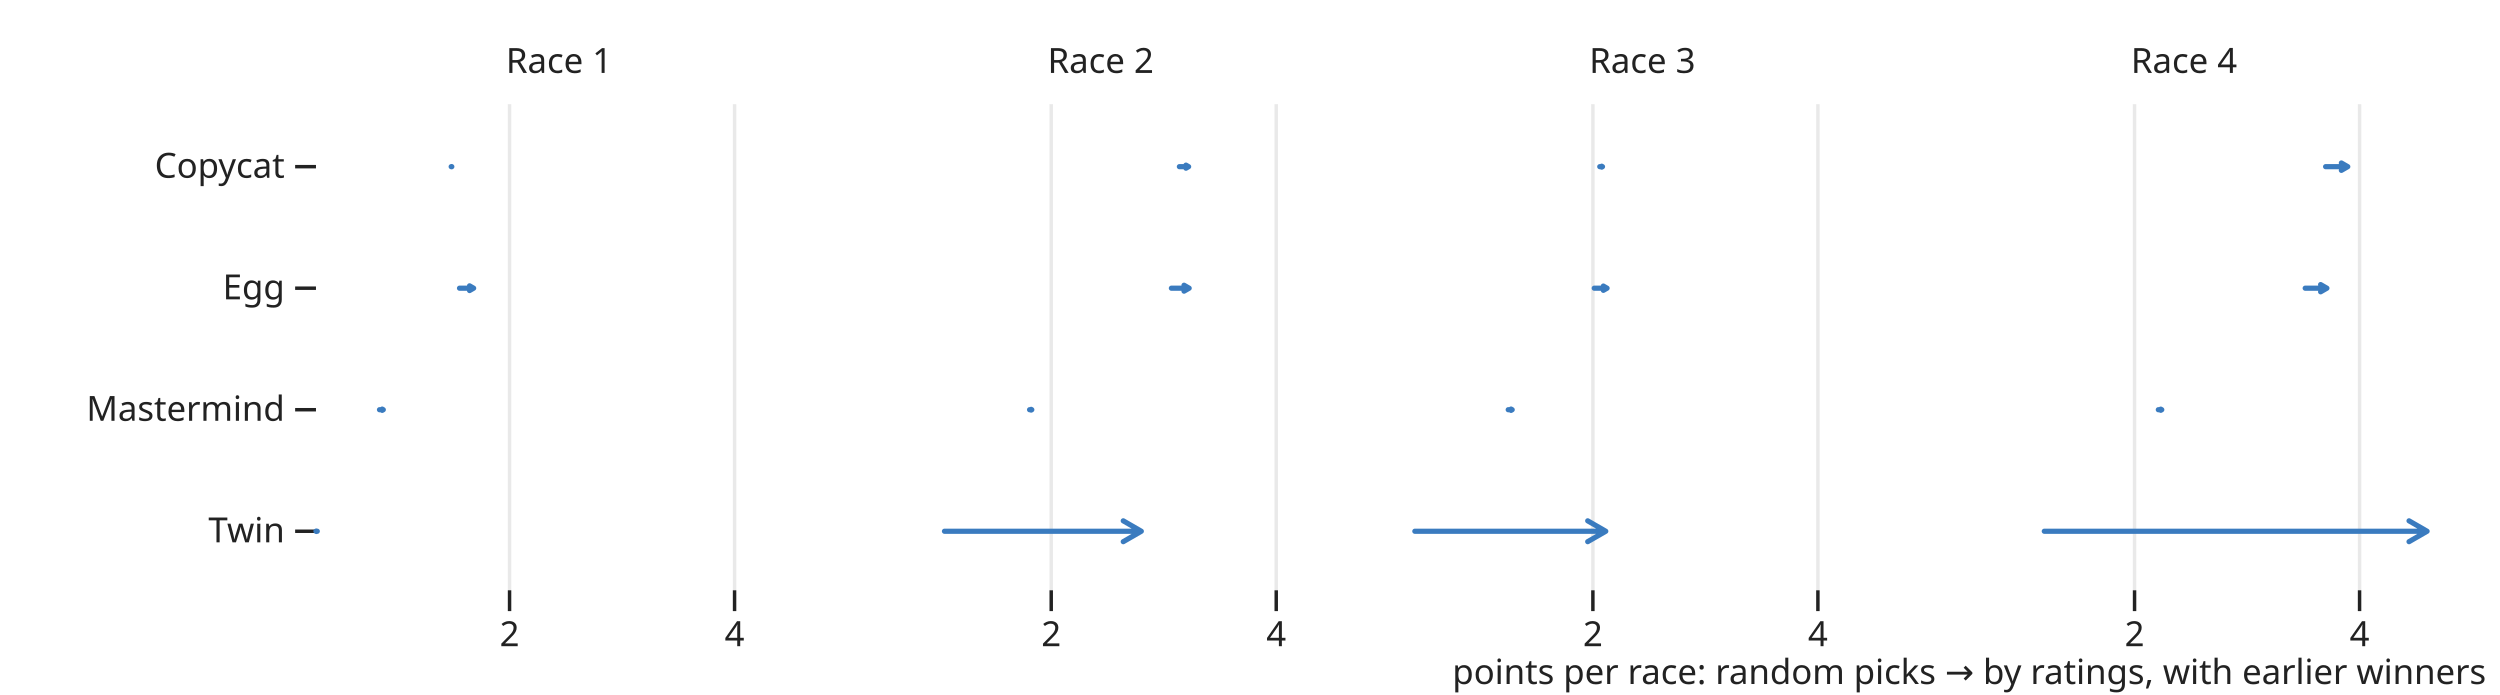
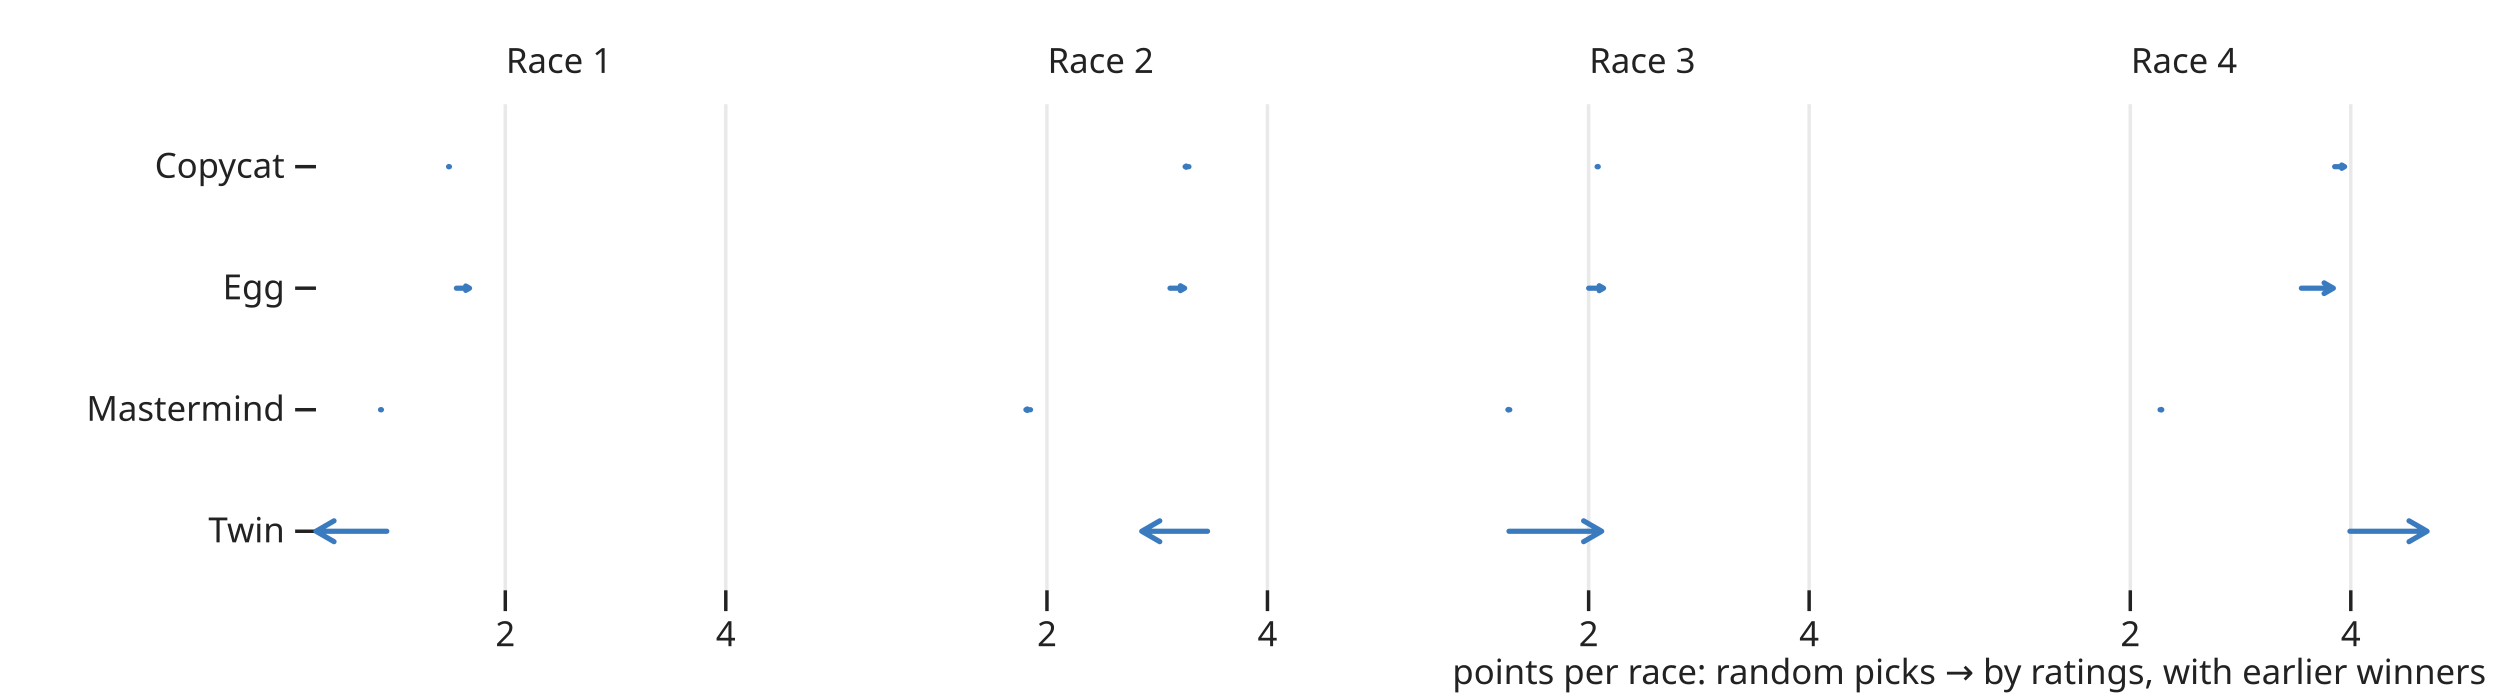
<svg xmlns="http://www.w3.org/2000/svg" class="plot-d6a7b5" fill="currentColor" font-family="system-ui, sans-serif" font-size="10" text-anchor="middle" width="720" height="200" viewBox="0 0 720 200" style="background: white; color: rgb(34, 34, 34);">
  <style>:where(.plot-d6a7b5) {
  --plot-background: white;
  display: block;
  height: auto;
  height: intrinsic;
  max-width: 100%;
}
:where(.plot-d6a7b5 text),
:where(.plot-d6a7b5 tspan) {
  white-space: pre;
}</style>
  <g aria-label="fx-axis tick label" transform="translate(0,-9)">
    <g transform="translate(1,0)">
      <text transform="translate(160,30)">Race 1</text>
    </g>
    <g transform="translate(157,0)">
      <text transform="translate(160,30)">Race 2</text>
    </g>
    <g transform="translate(313,0)">
      <text transform="translate(160,30)">Race 3</text>
    </g>
    <g transform="translate(469,0)">
      <text transform="translate(160,30)">Race 4</text>
    </g>
  </g>
  <g aria-label="y-axis tick" aria-hidden="true">
    <g fill="none" stroke="currentColor" transform="translate(1,0)">
      <path transform="translate(90,48)" d="M0,0L-6,0" />
      <path transform="translate(90,83)" d="M0,0L-6,0" />
      <path transform="translate(90,118)" d="M0,0L-6,0" />
      <path transform="translate(90,153)" d="M0,0L-6,0" />
    </g>
  </g>
  <g aria-label="y-axis tick label" transform="translate(-9,0)">
    <g text-anchor="end" transform="translate(1,0)">
      <text y="0.32em" transform="translate(90,48)">Copycat</text>
      <text y="0.32em" transform="translate(90,83)">Egg</text>
      <text y="0.32em" transform="translate(90,118)">Mastermind</text>
      <text y="0.32em" transform="translate(90,153)">Twin</text>
    </g>
  </g>
  <g aria-label="x-grid" aria-hidden="true">
    <g stroke="currentColor" stroke-opacity="0.1" transform="translate(1,0)">
-       <line x1="145.752" x2="145.752" y1="30" y2="170" />
-       <line x1="210.555" x2="210.555" y1="30" y2="170" />
+       <line x1="144.525" x2="144.525" y1="30" y2="170" />
+       <line x1="208.029" x2="208.029" y1="30" y2="170" />
    </g>
    <g stroke="currentColor" stroke-opacity="0.1" transform="translate(157,0)">
-       <line x1="145.752" x2="145.752" y1="30" y2="170" />
-       <line x1="210.555" x2="210.555" y1="30" y2="170" />
+       <line x1="144.525" x2="144.525" y1="30" y2="170" />
+       <line x1="208.029" x2="208.029" y1="30" y2="170" />
    </g>
    <g stroke="currentColor" stroke-opacity="0.1" transform="translate(313,0)">
-       <line x1="145.752" x2="145.752" y1="30" y2="170" />
-       <line x1="210.555" x2="210.555" y1="30" y2="170" />
+       <line x1="144.525" x2="144.525" y1="30" y2="170" />
+       <line x1="208.029" x2="208.029" y1="30" y2="170" />
    </g>
    <g stroke="currentColor" stroke-opacity="0.1" transform="translate(469,0)">
-       <line x1="145.752" x2="145.752" y1="30" y2="170" />
-       <line x1="210.555" x2="210.555" y1="30" y2="170" />
+       <line x1="144.525" x2="144.525" y1="30" y2="170" />
+       <line x1="208.029" x2="208.029" y1="30" y2="170" />
    </g>
  </g>
  <g aria-label="x-axis tick" aria-hidden="true">
    <g fill="none" stroke="currentColor" transform="translate(1,0)">
-       <path transform="translate(145.7516,170)" d="M0,0L0,6" />
-       <path transform="translate(210.5546,170)" d="M0,0L0,6" />
+       <path transform="translate(144.5247,170)" d="M0,0L0,6" />
+       <path transform="translate(208.0286,170)" d="M0,0L0,6" />
    </g>
    <g fill="none" stroke="currentColor" transform="translate(157,0)">
-       <path transform="translate(145.7516,170)" d="M0,0L0,6" />
-       <path transform="translate(210.5546,170)" d="M0,0L0,6" />
+       <path transform="translate(144.5247,170)" d="M0,0L0,6" />
+       <path transform="translate(208.0286,170)" d="M0,0L0,6" />
    </g>
    <g fill="none" stroke="currentColor" transform="translate(313,0)">
-       <path transform="translate(145.7516,170)" d="M0,0L0,6" />
-       <path transform="translate(210.5546,170)" d="M0,0L0,6" />
+       <path transform="translate(144.5247,170)" d="M0,0L0,6" />
+       <path transform="translate(208.0286,170)" d="M0,0L0,6" />
    </g>
    <g fill="none" stroke="currentColor" transform="translate(469,0)">
-       <path transform="translate(145.7516,170)" d="M0,0L0,6" />
-       <path transform="translate(210.5546,170)" d="M0,0L0,6" />
+       <path transform="translate(144.5247,170)" d="M0,0L0,6" />
+       <path transform="translate(208.0286,170)" d="M0,0L0,6" />
    </g>
  </g>
  <g aria-label="x-axis tick label" transform="translate(0,9)">
    <g font-variant="tabular-nums" transform="translate(1,0)">
-       <text y="0.71em" transform="translate(145.7516,170)">2</text>
-       <text y="0.71em" transform="translate(210.5546,170)">4</text>
+       <text y="0.71em" transform="translate(144.5247,170)">2</text>
+       <text y="0.71em" transform="translate(208.0286,170)">4</text>
    </g>
    <g font-variant="tabular-nums" transform="translate(157,0)">
-       <text y="0.71em" transform="translate(145.7516,170)">2</text>
-       <text y="0.71em" transform="translate(210.5546,170)">4</text>
+       <text y="0.71em" transform="translate(144.5247,170)">2</text>
+       <text y="0.71em" transform="translate(208.0286,170)">4</text>
    </g>
    <g font-variant="tabular-nums" transform="translate(313,0)">
-       <text y="0.71em" transform="translate(145.7516,170)">2</text>
-       <text y="0.71em" transform="translate(210.5546,170)">4</text>
+       <text y="0.71em" transform="translate(144.5247,170)">2</text>
+       <text y="0.71em" transform="translate(208.0286,170)">4</text>
    </g>
    <g font-variant="tabular-nums" transform="translate(469,0)">
-       <text y="0.71em" transform="translate(145.7516,170)">2</text>
-       <text y="0.71em" transform="translate(210.5546,170)">4</text>
+       <text y="0.71em" transform="translate(144.5247,170)">2</text>
+       <text y="0.71em" transform="translate(208.0286,170)">4</text>
    </g>
  </g>
  <g aria-label="x-axis label" text-anchor="end" transform="translate(17,27)">
    <text transform="translate(699,170)">points per race: random picks → by ratings, with earlier winners</text>
  </g>
  <g aria-label="arrow">
    <g fill="none" stroke="#3a7bbf" stroke-width="1.5" stroke-linecap="round" stroke-miterlimit="1" transform="translate(1,0)">
-       <path d="M90.374,153L90,153M90.108,153.062L90,153L90.108,152.938" />
-       <path d="M128.943,48L129.119,48M129.068,47.971L129.119,48L129.068,48.029" />
-       <path d="M131.344,83L135.409,83M134.235,82.322L135.409,83L134.235,83.678" />
-       <path d="M108.297,118L109.386,118M109.072,117.819L109.386,118L109.072,118.181" />
+       <path d="M130.444,83L134.223,83M133.132,82.37L134.223,83L133.132,83.63" />
+       <path d="M108.595,118L108.85,118M108.777,117.957L108.85,118L108.777,118.043" />
+       <path d="M110.4,153L90,153M95.196,156L90,153L95.196,150" />
+       <path d="M128.436,48L128.188,48M128.26,48.041L128.188,48L128.26,47.959" />
    </g>
    <g fill="none" stroke="#3a7bbf" stroke-width="1.5" stroke-linecap="round" stroke-miterlimit="1" transform="translate(157,0)">
-       <path d="M182.665,48L185.322,48M184.555,47.557L185.322,48L184.555,48.443" />
-       <path d="M115.011,153L171.696,153M166.5,150L171.696,153L166.5,156" />
-       <path d="M180.362,83L185.478,83M184.001,82.147L185.478,83L184.001,83.853" />
-       <path d="M139.519,118L140.155,118M139.971,117.894L140.155,118L139.971,118.106" />
+       <path d="M185.411,48L184.315,48M184.632,48.183L184.315,48L184.632,47.817" />
+       <path d="M179.964,83L184.171,83M182.957,82.299L184.171,83L182.957,83.701" />
+       <path d="M190.774,153L171.818,153M177.014,156L171.818,153L177.014,150" />
+       <path d="M139.792,118L138.467,118M138.85,118.221L138.467,118L138.85,117.779" />
    </g>
    <g fill="none" stroke="#3a7bbf" stroke-width="1.5" stroke-linecap="round" stroke-miterlimit="1" transform="translate(313,0)">
-       <path d="M147.731,48L148.518,48M148.291,47.869L148.518,48L148.291,48.131" />
-       <path d="M94.475,153L149.458,153M144.262,150L149.458,153L144.262,156" />
-       <path d="M146.144,83L149.836,83M148.77,82.385L149.836,83L148.77,83.615" />
-       <path d="M121.37,118L122.507,118M122.179,117.81L122.507,118L122.179,118.19" />
+       <path d="M121.815,118L121.274,118M121.43,118.09L121.274,118L121.43,117.91" />
+       <path d="M121.59,153L148.282,153M143.085,150L148.282,153L143.085,156" />
+       <path d="M144.539,83L148.817,83M147.582,82.287L148.817,83L147.582,83.713" />
+       <path d="M146.965,48L147.291,48M147.197,47.946L147.291,48L147.197,48.054" />
    </g>
    <g fill="none" stroke="#3a7bbf" stroke-width="1.5" stroke-linecap="round" stroke-miterlimit="1" transform="translate(469,0)">
-       <path d="M194.898,83L201.144,83M199.341,81.959L201.144,83L199.341,84.041" />
-       <path d="M200.778,48L207.156,48M205.315,46.937L207.156,48L205.315,49.063" />
-       <path d="M119.76,153L230,153M224.804,150L230,153L224.804,156" />
-       <path d="M152.6,118L153.587,118M153.302,117.836L153.587,118L153.302,118.164" />
+       <path d="M203.386,48L206.243,48M205.418,47.524L206.243,48L205.418,48.476" />
+       <path d="M193.798,83L203.003,83M200.346,81.466L203.003,83L200.346,84.534" />
+       <path d="M153.091,118L153.593,118M153.448,117.916L153.593,118L153.448,118.084" />
+       <path d="M207.779,153L230,153M224.804,150L230,153L224.804,156" />
    </g>
  </g>
</svg>
